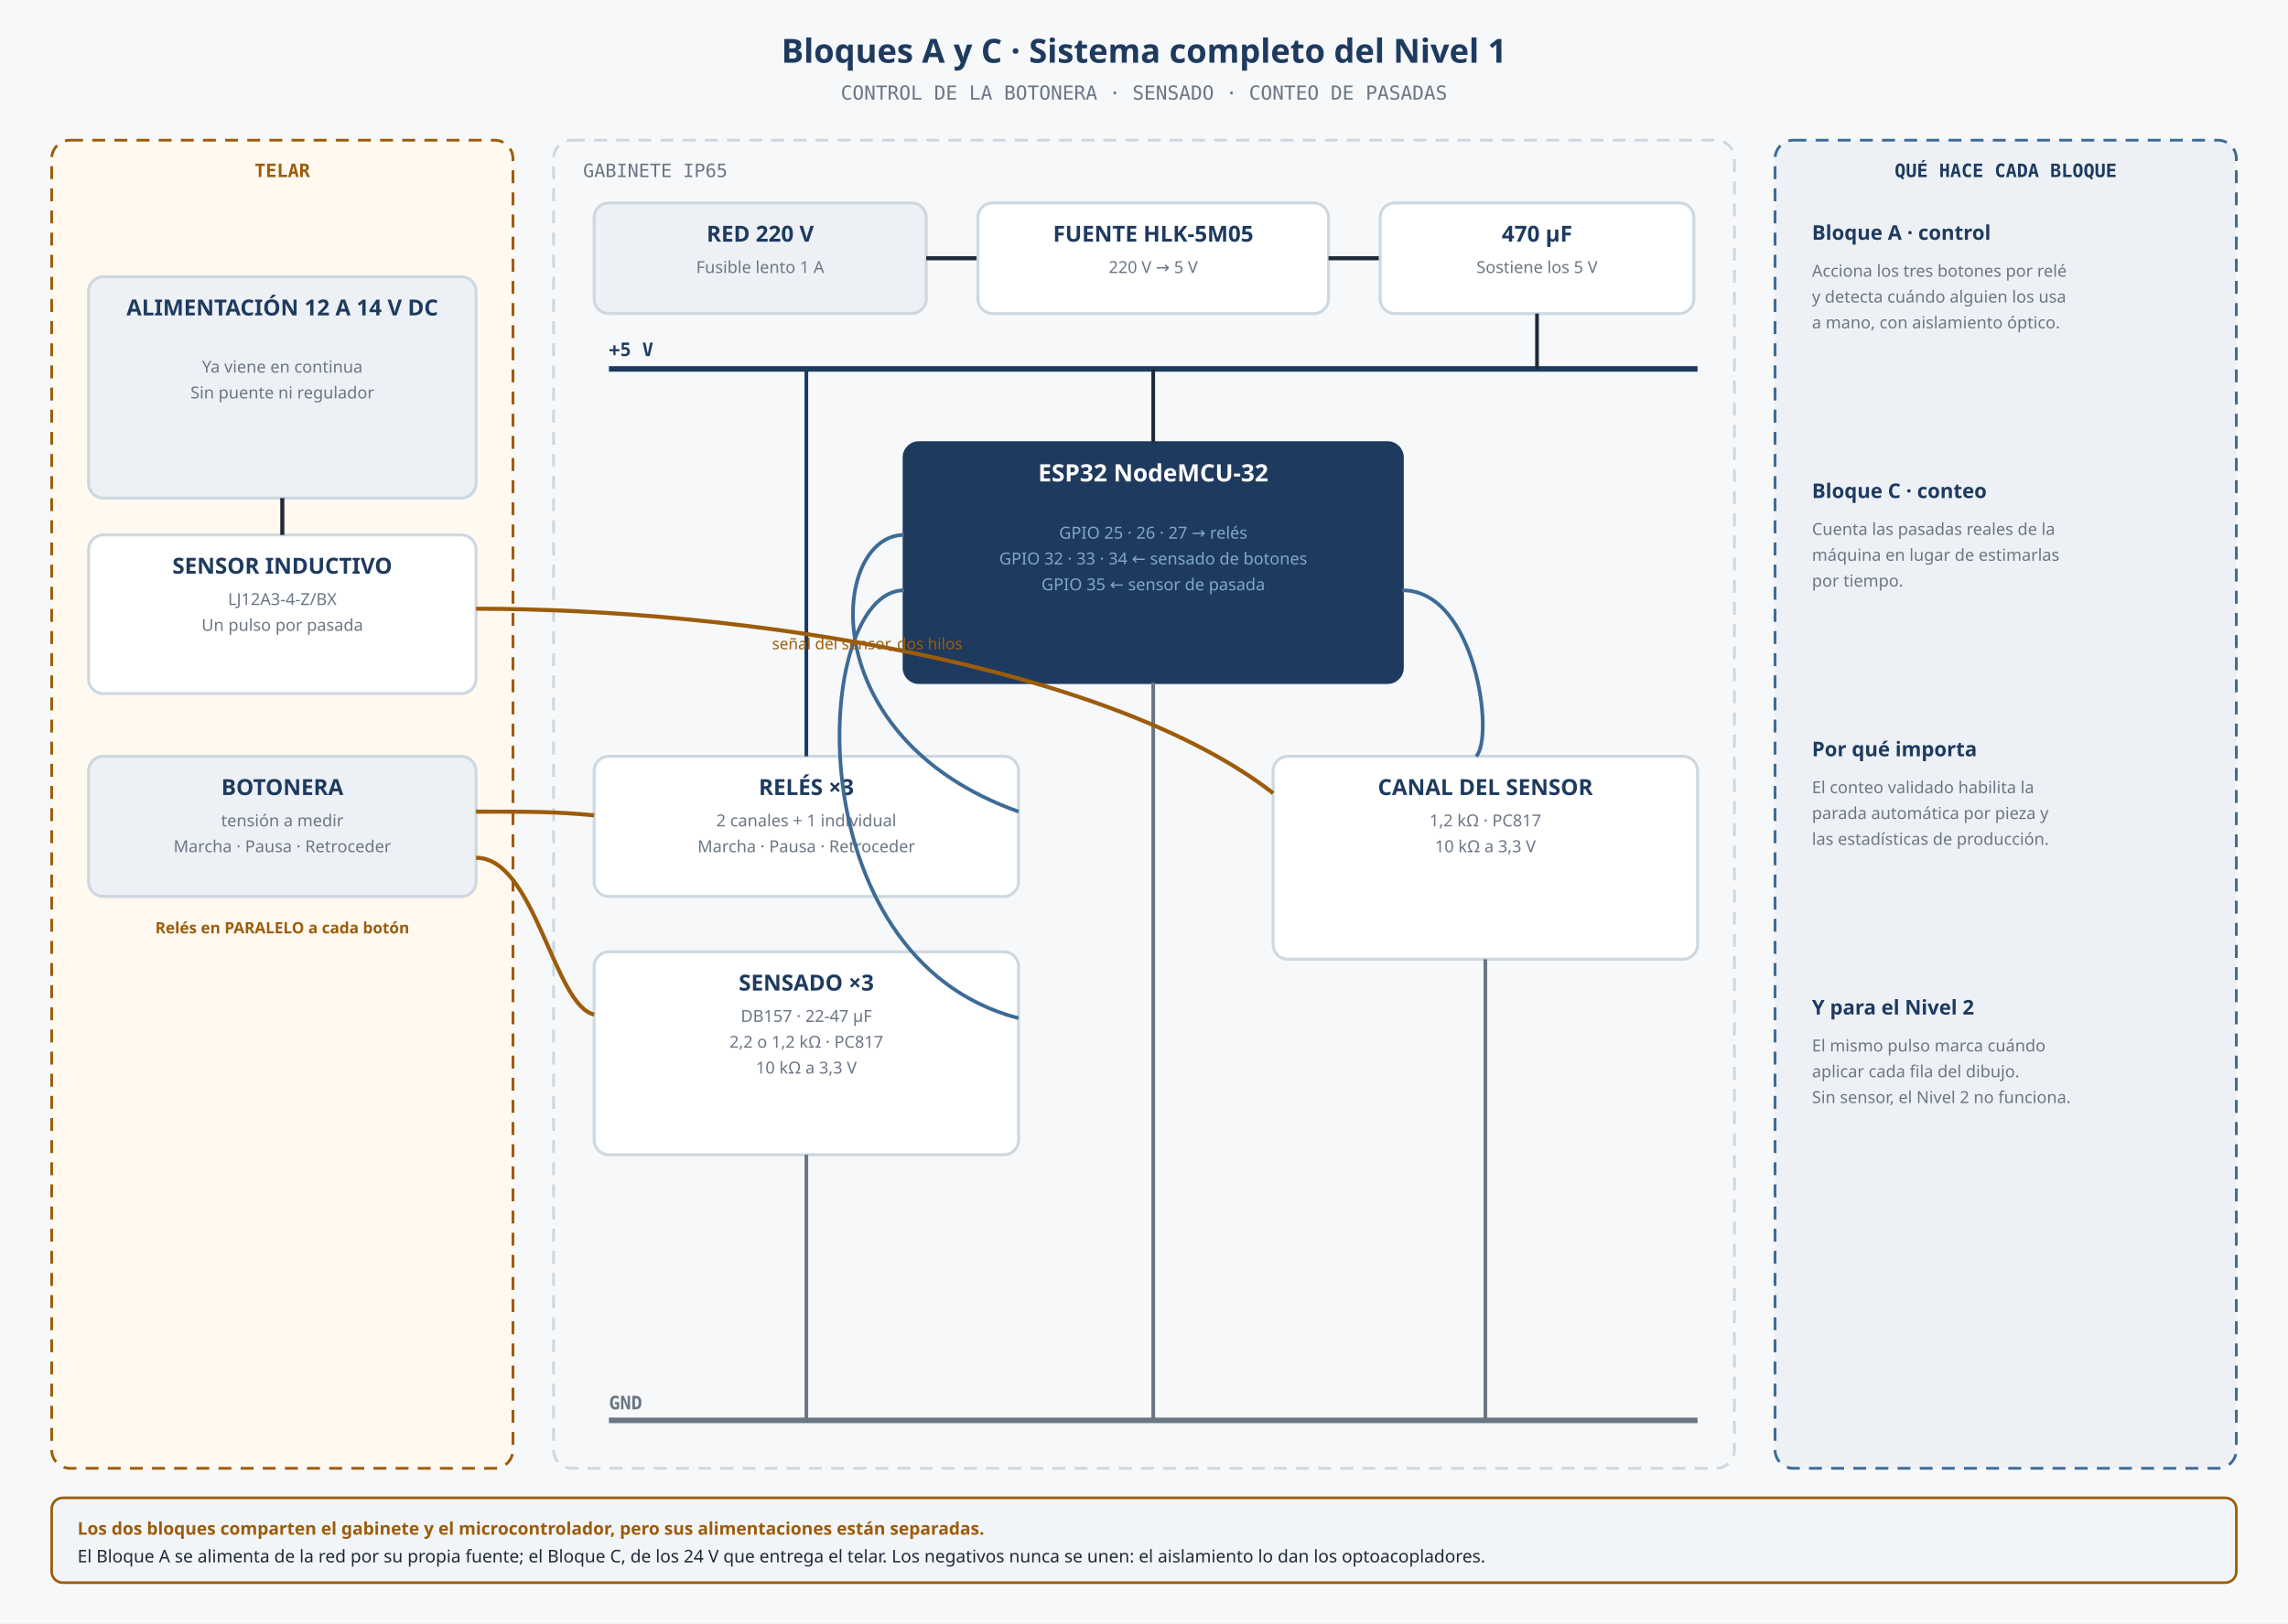
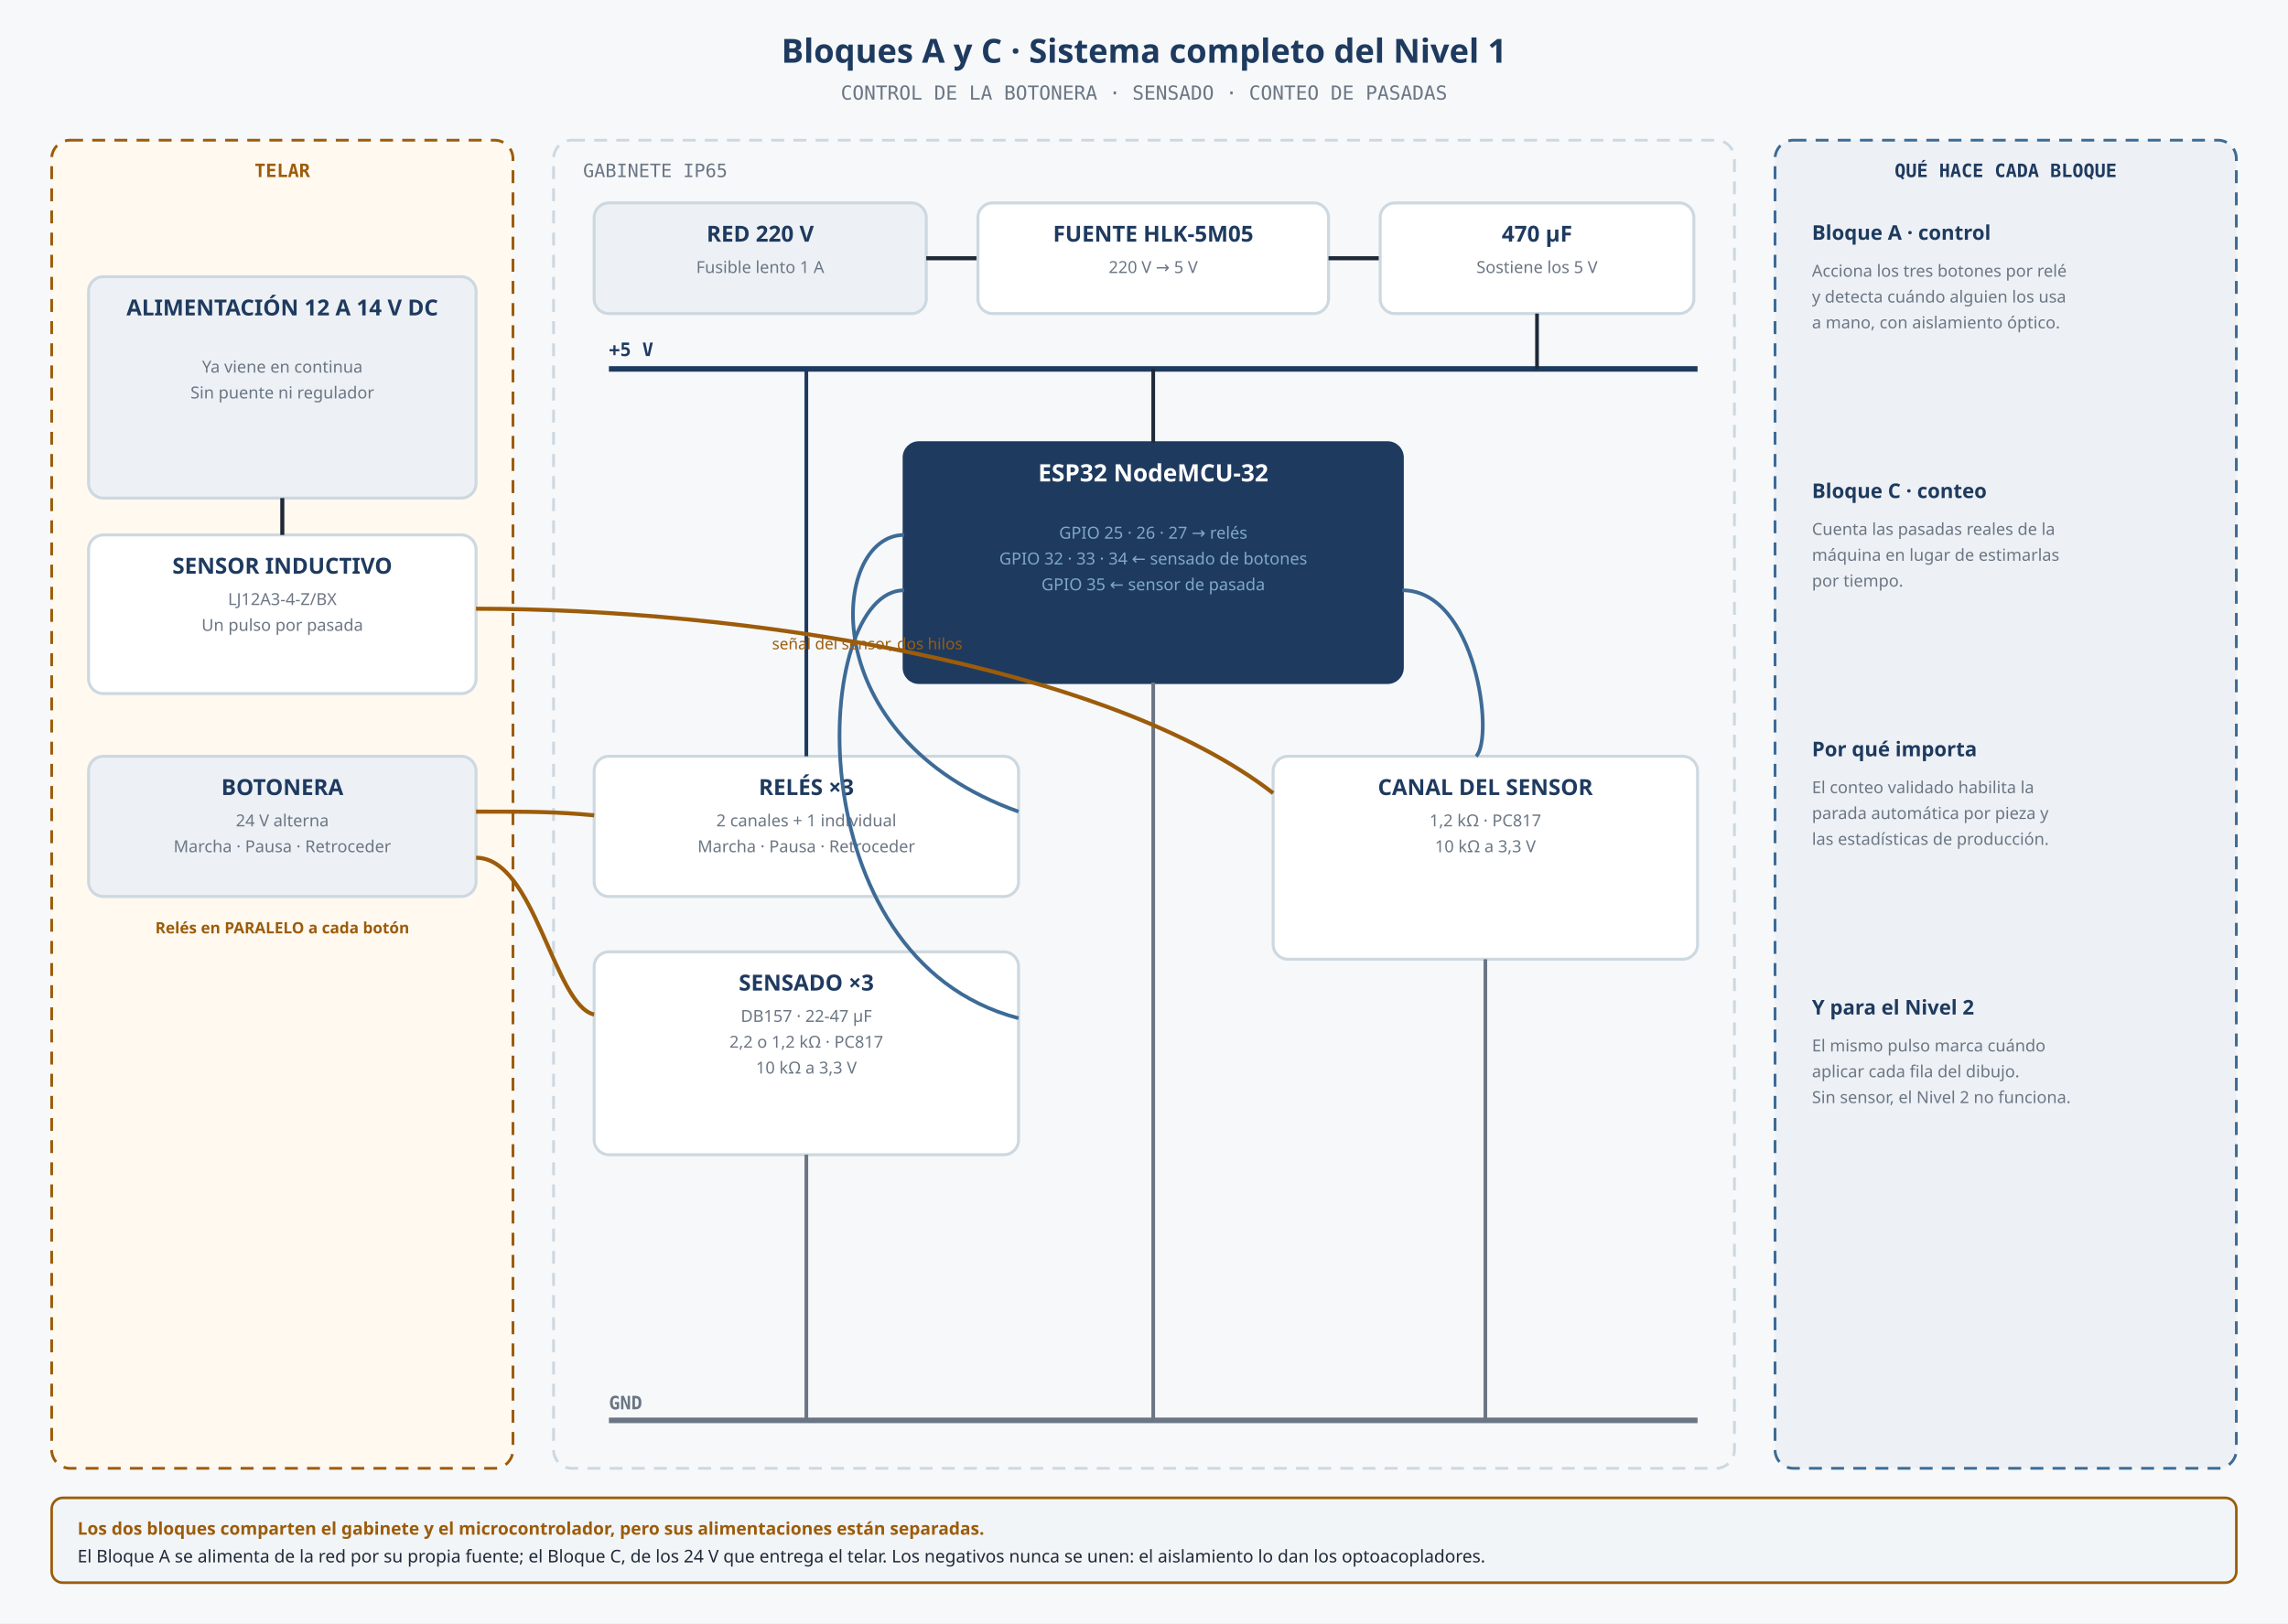
<svg xmlns="http://www.w3.org/2000/svg" viewBox="0 0 1240 880" font-family="IBM Plex Sans, system-ui, sans-serif">
  <rect width="1240" height="880" fill="#F6F8FA" />
  <text x="620.0" y="34" text-anchor="middle" font-size="18" font-weight="600" fill="#1E3A5F" font-family="Questrial, sans-serif">Bloques A y C · Sistema completo del Nivel 1</text>
  <text x="620.0" y="54" text-anchor="middle" font-size="10.5" fill="#6B7684" font-family="IBM Plex Mono, ui-monospace, monospace">CONTROL DE LA BOTONERA · SENSADO · CONTEO DE PASADAS</text>
  <rect x="300" y="76" width="640" height="720" rx="10" fill="none" stroke="#CDD8E0" stroke-width="1.5" stroke-dasharray="7 5" />
  <text x="316" y="96" font-size="10" fill="#6B7684" font-family="IBM Plex Mono, ui-monospace, monospace">GABINETE IP65</text>
  <rect x="322" y="110" width="180" height="60" rx="8" fill="#EDF1F5" stroke="#CDD8E0" stroke-width="1.6" />
  <text x="412.0" y="131" text-anchor="middle" font-size="12" font-weight="600" fill="#1E3A5F" font-family="Questrial, sans-serif">RED 220 V</text>
  <text x="412.0" y="148" text-anchor="middle" font-size="9" fill="#6B7684">Fusible lento 1 A</text>
  <line x1="502" y1="140" x2="530" y2="140" stroke="#1F2937" stroke-width="2.2" />
  <rect x="530" y="110" width="190" height="60" rx="8" fill="#FFFFFF" stroke="#CDD8E0" stroke-width="1.6" />
  <text x="625.0" y="131" text-anchor="middle" font-size="12" font-weight="600" fill="#1E3A5F" font-family="Questrial, sans-serif">FUENTE HLK-5M05</text>
  <text x="625.0" y="148" text-anchor="middle" font-size="9" fill="#6B7684">220 V → 5 V</text>
  <line x1="720" y1="140" x2="748" y2="140" stroke="#1F2937" stroke-width="2.2" />
  <rect x="748" y="110" width="170" height="60" rx="8" fill="#FFFFFF" stroke="#CDD8E0" stroke-width="1.6" />
  <text x="833.0" y="131" text-anchor="middle" font-size="12" font-weight="600" fill="#1E3A5F" font-family="Questrial, sans-serif">470 µF</text>
  <text x="833.0" y="148" text-anchor="middle" font-size="9" fill="#6B7684">Sostiene los 5 V</text>
  <line x1="330" y1="200" x2="920" y2="200" stroke="#1E3A5F" stroke-width="3" />
  <text x="330" y="193" font-size="10" fill="#1E3A5F" font-weight="bold" font-family="IBM Plex Mono, ui-monospace, monospace">+5 V</text>
  <line x1="330" y1="770" x2="920" y2="770" stroke="#6B7684" stroke-width="3" />
  <text x="330" y="764" font-size="10" fill="#6B7684" font-weight="bold" font-family="IBM Plex Mono, ui-monospace, monospace">GND</text>
  <line x1="833" y1="170" x2="833" y2="200" stroke="#1F2937" stroke-width="2" />
  <rect x="490" y="240" width="270" height="130" rx="8" fill="#1E3A5F" stroke="#1E3A5F" stroke-width="1.6" />
  <text x="625.0" y="261" text-anchor="middle" font-size="13" font-weight="600" fill="#FFFFFF" font-family="Questrial, sans-serif">ESP32 NodeMCU-32</text>
  <text x="625.0" y="278" text-anchor="middle" font-size="9" fill="#7FA8C9" />
  <text x="625.0" y="292" text-anchor="middle" font-size="9" fill="#7FA8C9">GPIO 25 · 26 · 27   →   relés</text>
  <text x="625.0" y="306" text-anchor="middle" font-size="9" fill="#7FA8C9">GPIO 32 · 33 · 34   ←   sensado de botones</text>
  <text x="625.0" y="320" text-anchor="middle" font-size="9" fill="#7FA8C9">GPIO 35   ←   sensor de pasada</text>
  <line x1="625" y1="200" x2="625" y2="240" stroke="#1F2937" stroke-width="2" />
  <line x1="625" y1="370" x2="625" y2="770" stroke="#6B7684" stroke-width="2" />
  <rect x="322" y="410" width="230" height="76" rx="8" fill="#FFFFFF" stroke="#CDD8E0" stroke-width="1.6" />
  <text x="437.0" y="431" text-anchor="middle" font-size="12" font-weight="600" fill="#1E3A5F" font-family="Questrial, sans-serif">RELÉS ×3</text>
  <text x="437.0" y="448" text-anchor="middle" font-size="9" fill="#6B7684">2 canales + 1 individual</text>
  <text x="437.0" y="462" text-anchor="middle" font-size="9" fill="#6B7684">Marcha · Pausa · Retroceder</text>
  <rect x="322" y="516" width="230" height="110" rx="8" fill="#FFFFFF" stroke="#CDD8E0" stroke-width="1.6" />
  <text x="437.0" y="537" text-anchor="middle" font-size="12" font-weight="600" fill="#1E3A5F" font-family="Questrial, sans-serif">SENSADO ×3</text>
  <text x="437.0" y="554" text-anchor="middle" font-size="9" fill="#6B7684">DB157 · 22-47 µF</text>
  <text x="437.0" y="568" text-anchor="middle" font-size="9" fill="#6B7684">2,2 o 1,2 kΩ · PC817</text>
  <text x="437.0" y="582" text-anchor="middle" font-size="9" fill="#6B7684">10 kΩ a 3,3 V</text>
  <rect x="690" y="410" width="230" height="110" rx="8" fill="#FFFFFF" stroke="#CDD8E0" stroke-width="1.6" />
  <text x="805.0" y="431" text-anchor="middle" font-size="12" font-weight="600" fill="#1E3A5F" font-family="Questrial, sans-serif">CANAL DEL SENSOR</text>
  <text x="805.0" y="448" text-anchor="middle" font-size="9" fill="#6B7684">1,2 kΩ · PC817</text>
  <text x="805.0" y="462" text-anchor="middle" font-size="9" fill="#6B7684">10 kΩ a 3,3 V</text>
  <path d="M490 290 C 450 290, 440 400, 552 440" fill="none" stroke="#3D6B96" stroke-width="2" />
  <path d="M490 320 C 440 320, 430 520, 552 552" fill="none" stroke="#3D6B96" stroke-width="2" />
  <path d="M760 320 C 800 320, 810 400, 800 410" fill="none" stroke="#3D6B96" stroke-width="2" />
  <line x1="437" y1="200" x2="437" y2="410" stroke="#1E3A5F" stroke-width="2" />
  <line x1="437" y1="626" x2="437" y2="770" stroke="#6B7684" stroke-width="2" />
  <line x1="805" y1="520" x2="805" y2="770" stroke="#6B7684" stroke-width="2" />
  <rect x="28" y="76" width="250" height="720" rx="10" fill="#FFF9F0" stroke="#9C5C0A" stroke-width="1.5" stroke-dasharray="7 5" />
  <text x="153" y="96" text-anchor="middle" font-size="10" font-weight="bold" fill="#9C5C0A" font-family="IBM Plex Mono, ui-monospace, monospace">TELAR</text>
  <rect x="48" y="410" width="210" height="76" rx="8" fill="#EDF1F5" stroke="#CDD8E0" stroke-width="1.6" />
  <text x="153.0" y="431" text-anchor="middle" font-size="12" font-weight="600" fill="#1E3A5F" font-family="Questrial, sans-serif">BOTONERA</text>
-   <text x="153.0" y="448" text-anchor="middle" font-size="9" fill="#6B7684">tensión a medir</text>
+   <text x="153.0" y="448" text-anchor="middle" font-size="9" fill="#6B7684">24 V alterna</text>
  <text x="153.0" y="462" text-anchor="middle" font-size="9" fill="#6B7684">Marcha · Pausa · Retroceder</text>
  <text x="153" y="506" text-anchor="middle" font-size="8.5" fill="#9C5C0A" font-weight="bold">Relés en PARALELO a cada botón</text>
  <path d="M258 440 C 290 440, 300 440, 322 442" fill="none" stroke="#9C5C0A" stroke-width="2.2" />
  <path d="M258 465 C 290 465, 300 545, 322 550" fill="none" stroke="#9C5C0A" stroke-width="2.2" />
  <rect x="48" y="150" width="210" height="120" rx="8" fill="#EDF1F5" stroke="#CDD8E0" stroke-width="1.6" />
  <text x="153.0" y="171" text-anchor="middle" font-size="12" font-weight="600" fill="#1E3A5F" font-family="Questrial, sans-serif">ALIMENTACIÓN 12 A 14 V DC</text>
  <text x="153.0" y="188" text-anchor="middle" font-size="9" fill="#6B7684" />
  <text x="153.0" y="202" text-anchor="middle" font-size="9" fill="#6B7684">Ya viene en continua</text>
  <text x="153.0" y="216" text-anchor="middle" font-size="9" fill="#6B7684">Sin puente ni regulador</text>
  <rect x="48" y="290" width="210" height="86" rx="8" fill="#FFFFFF" stroke="#CDD8E0" stroke-width="1.6" />
  <text x="153.0" y="311" text-anchor="middle" font-size="12" font-weight="600" fill="#1E3A5F" font-family="Questrial, sans-serif">SENSOR INDUCTIVO</text>
  <text x="153.0" y="328" text-anchor="middle" font-size="9" fill="#6B7684">LJ12A3-4-Z/BX</text>
  <text x="153.0" y="342" text-anchor="middle" font-size="9" fill="#6B7684">Un pulso por pasada</text>
  <line x1="153" y1="270" x2="153" y2="290" stroke="#1F2937" stroke-width="2.2" />
  <path d="M258 330 C 400 330, 600 360, 690 430" fill="none" stroke="#9C5C0A" stroke-width="2.2" />
  <text x="470" y="352" text-anchor="middle" font-size="8.5" fill="#9C5C0A">señal del sensor, dos hilos</text>
  <rect x="962" y="76" width="250" height="720" rx="10" fill="#EDF1F5" stroke="#3D6B96" stroke-width="1.5" stroke-dasharray="7 5" />
  <text x="1087" y="96" text-anchor="middle" font-size="10" font-weight="bold" fill="#1E3A5F" font-family="IBM Plex Mono, ui-monospace, monospace">QUÉ HACE CADA BLOQUE</text>
  <text x="982" y="130" font-size="11" font-weight="600" fill="#1E3A5F" font-family="Questrial, sans-serif">Bloque A · control</text>
  <text x="982" y="150" font-size="9" fill="#6B7684">Acciona los tres botones por relé</text>
  <text x="982" y="164" font-size="9" fill="#6B7684">y detecta cuándo alguien los usa</text>
  <text x="982" y="178" font-size="9" fill="#6B7684">a mano, con aislamiento óptico.</text>
  <text x="982" y="270" font-size="11" font-weight="600" fill="#1E3A5F" font-family="Questrial, sans-serif">Bloque C · conteo</text>
  <text x="982" y="290" font-size="9" fill="#6B7684">Cuenta las pasadas reales de la</text>
  <text x="982" y="304" font-size="9" fill="#6B7684">máquina en lugar de estimarlas</text>
  <text x="982" y="318" font-size="9" fill="#6B7684">por tiempo.</text>
  <text x="982" y="410" font-size="11" font-weight="600" fill="#1E3A5F" font-family="Questrial, sans-serif">Por qué importa</text>
  <text x="982" y="430" font-size="9" fill="#6B7684">El conteo validado habilita la</text>
  <text x="982" y="444" font-size="9" fill="#6B7684">parada automática por pieza y</text>
  <text x="982" y="458" font-size="9" fill="#6B7684">las estadísticas de producción.</text>
  <text x="982" y="550" font-size="11" font-weight="600" fill="#1E3A5F" font-family="Questrial, sans-serif">Y para el Nivel 2</text>
  <text x="982" y="570" font-size="9" fill="#6B7684">El mismo pulso marca cuándo</text>
  <text x="982" y="584" font-size="9" fill="#6B7684">aplicar cada fila del dibujo.</text>
  <text x="982" y="598" font-size="9" fill="#6B7684">Sin sensor, el Nivel 2 no funciona.</text>
  <rect x="28" y="812" width="1184" height="46" rx="6" fill="#F2F5F8" stroke="#9C5C0A" stroke-width="1.4" />
  <text x="42" y="832" font-size="9.5" font-weight="bold" fill="#9C5C0A">Los dos bloques comparten el gabinete y el microcontrolador, pero sus alimentaciones están separadas.</text>
  <text x="42" y="847" font-size="9.5" fill="#1F2937">El Bloque A se alimenta de la red por su propia fuente; el Bloque C, de los 24 V que entrega el telar. Los negativos nunca se unen: el aislamiento lo dan los optoacopladores.</text>
</svg>
